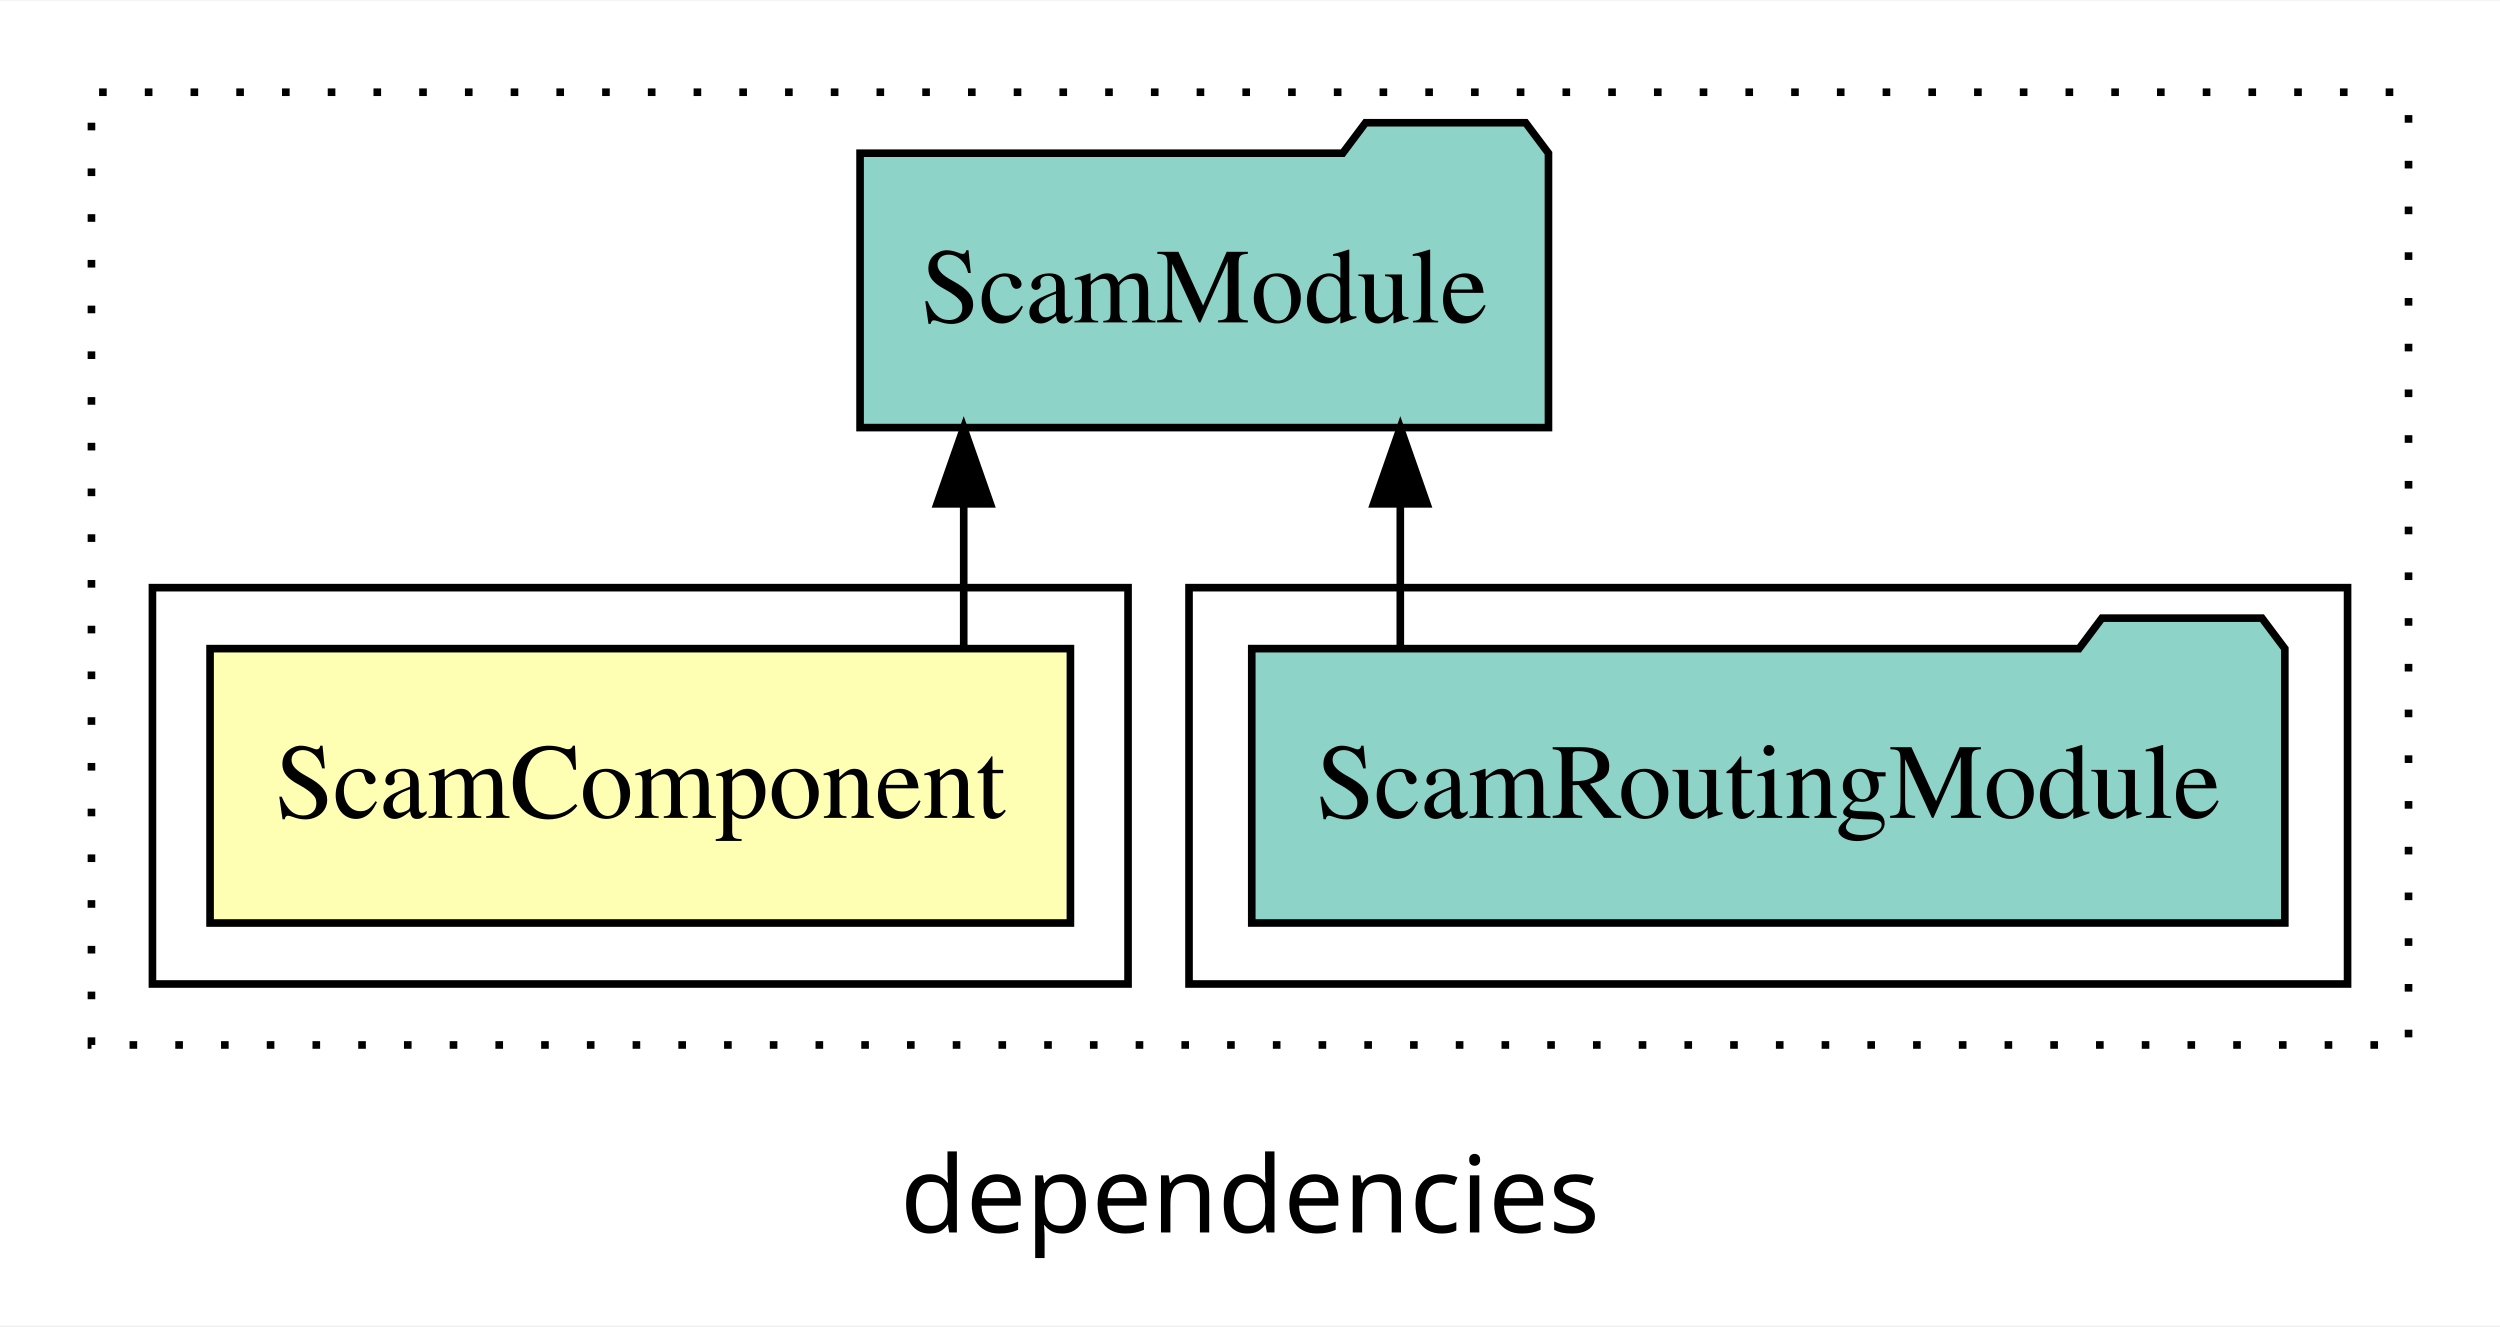
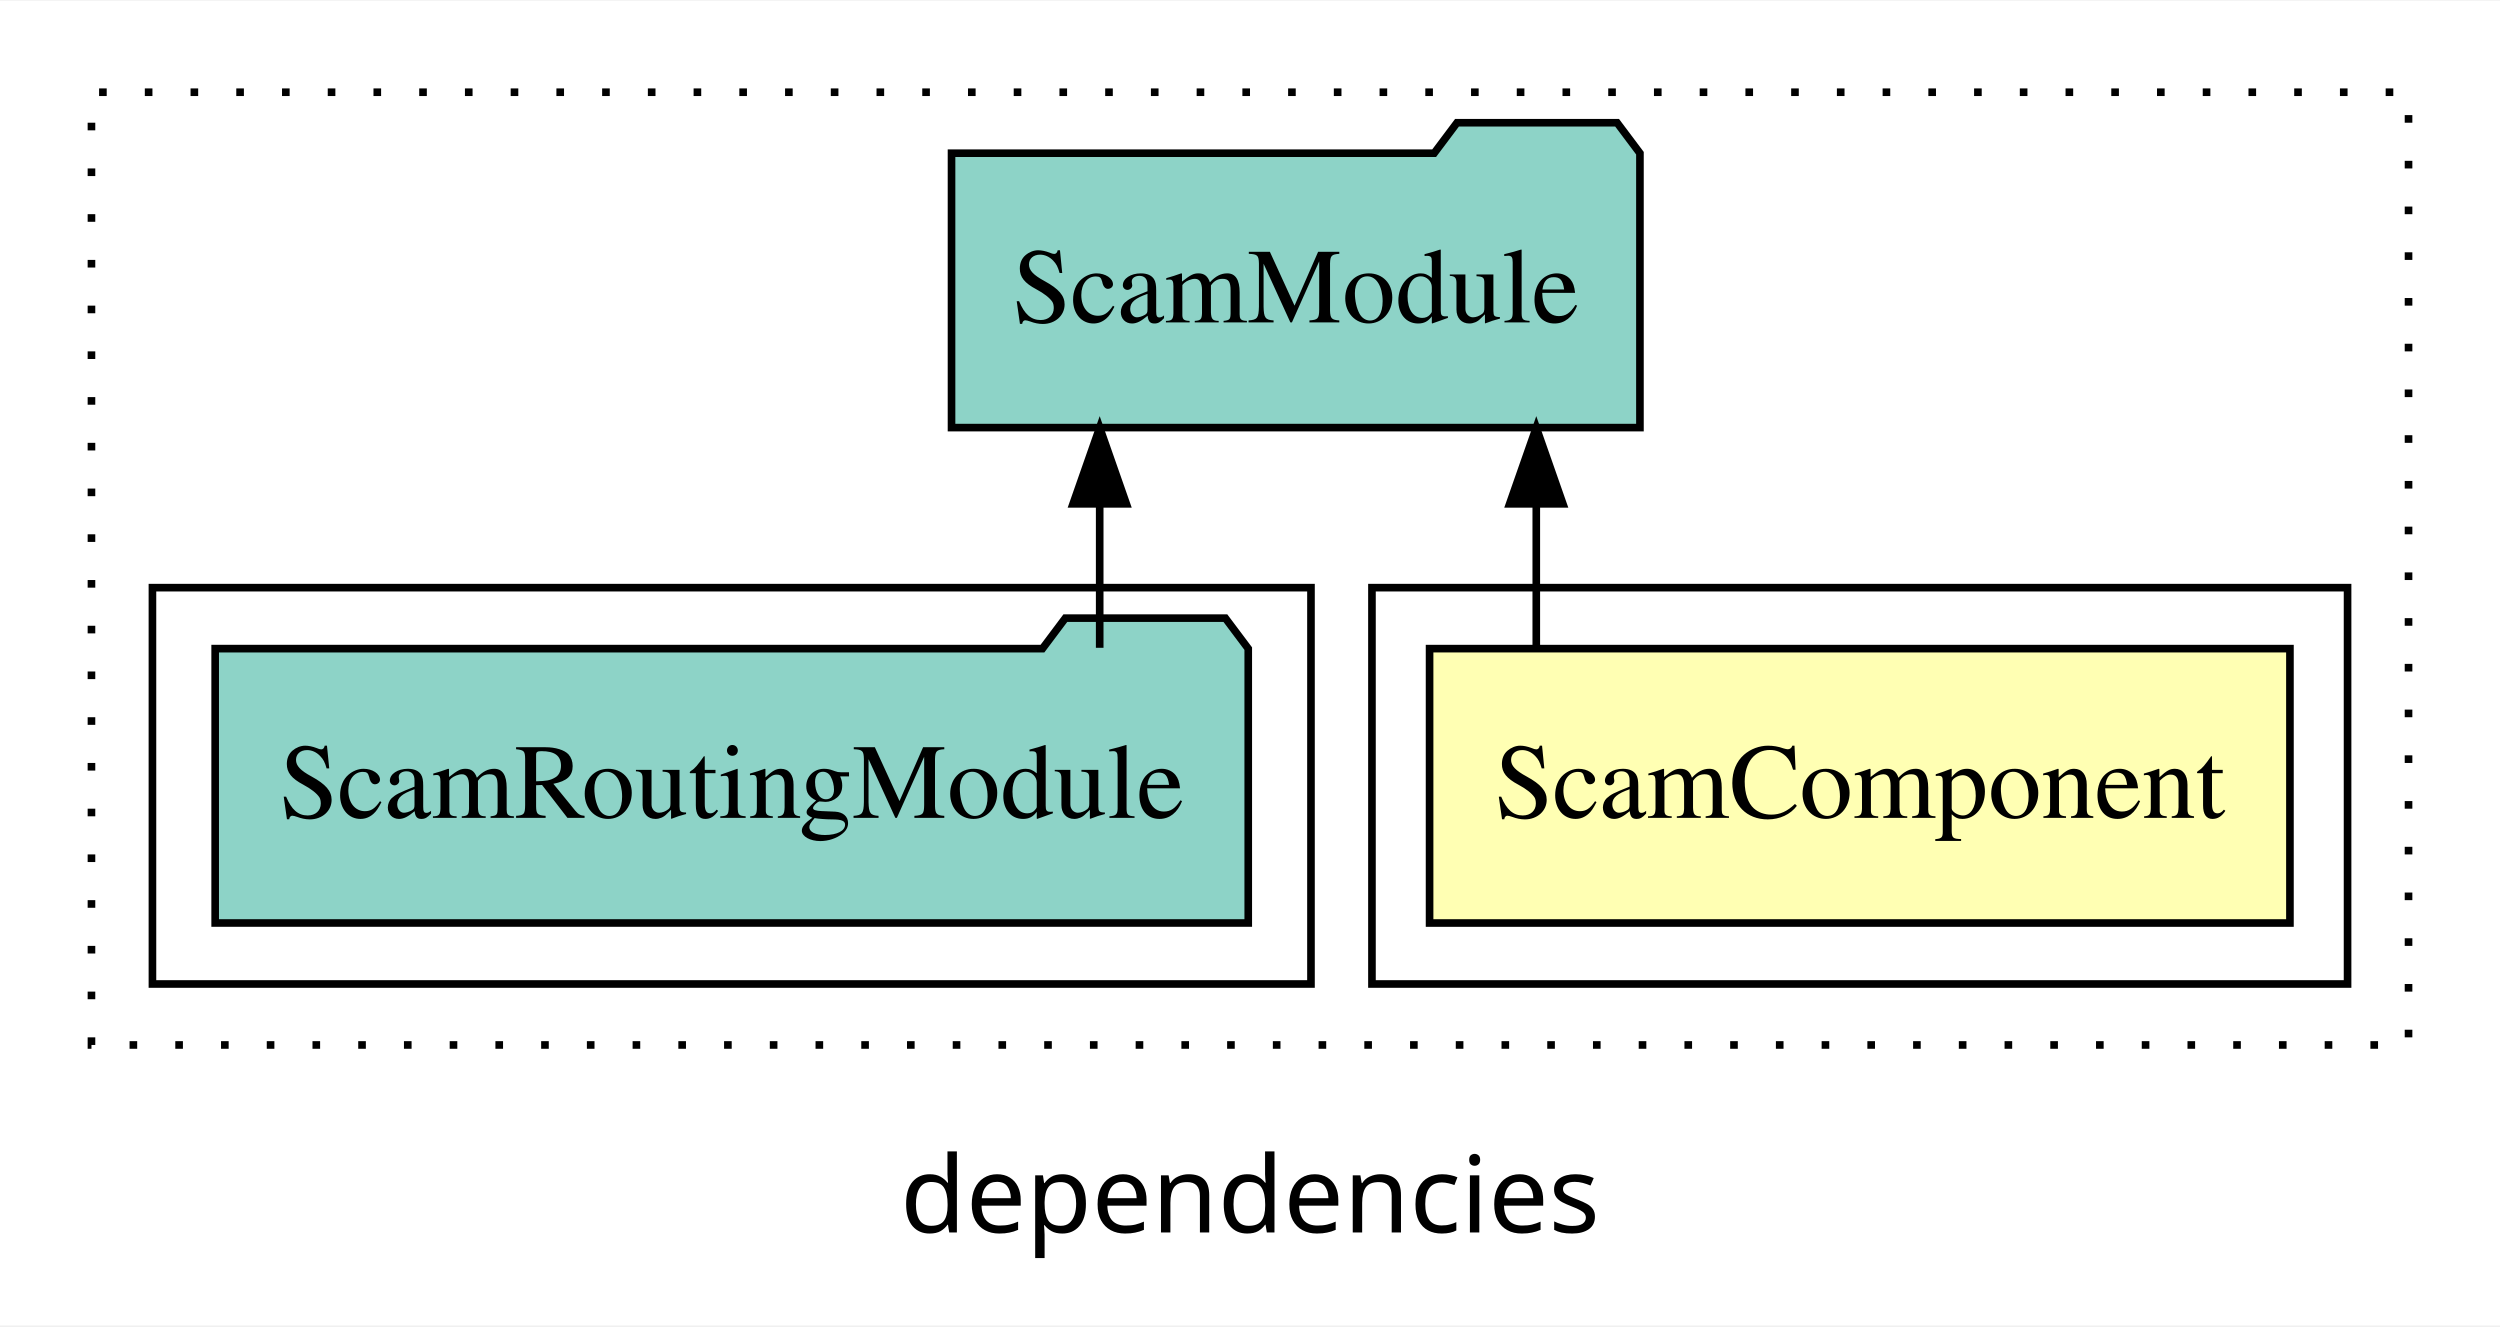
<svg xmlns="http://www.w3.org/2000/svg" width="328pt" height="174pt" viewBox="0.00 0.00 328.00 173.80">
  <g id="graph0" class="graph" transform="scale(1 1) rotate(0) translate(4 169.8)">
    <polygon fill="white" stroke="transparent" points="-4,4 -4,-169.8 324,-169.8 324,4 -4,4" />
    <text text-anchor="middle" x="160" y="-8.2" font-family="sans-serif" font-size="14.00">dependencies</text>
    <g id="clust1" class="cluster">
      <polygon fill="none" stroke="black" stroke-dasharray="1,5" points="8,-32.8 8,-157.8 312,-157.8 312,-32.8 8,-32.8" />
    </g>
+     <g id="clust2" class="cluster">
+       <polygon fill="none" stroke="black" points="176,-40.8 176,-92.8 304,-92.8 304,-40.8 176,-40.8" />
+     </g>
    <g id="clust4" class="cluster">
-       <polygon fill="none" stroke="black" points="152,-40.8 152,-92.8 304,-92.8 304,-40.8 152,-40.8" />
-     </g>
-     <g id="clust2" class="cluster">
-       <polygon fill="none" stroke="black" points="16,-40.8 16,-92.8 144,-92.8 144,-40.8 16,-40.8" />
+       <polygon fill="none" stroke="black" points="16,-40.8 16,-92.8 168,-92.8 168,-40.8 16,-40.8" />
    </g>
    <g id="node1" class="node">
-       <polygon fill="#ffffb3" stroke="black" points="136.44,-84.8 23.56,-84.8 23.56,-48.8 136.44,-48.8 136.44,-84.8" />
-       <text text-anchor="middle" x="80" y="-62.6" font-family="Times,serif" font-size="14.00">ScamComponent</text>
+       <polygon fill="#ffffb3" stroke="black" points="296.44,-84.8 183.56,-84.8 183.56,-48.8 296.44,-48.8 296.44,-84.8" />
+       <text text-anchor="middle" x="240" y="-62.6" font-family="Times,serif" font-size="14.00">ScamComponent</text>
    </g>
    <g id="node2" class="node">
-       <polygon fill="#8dd3c7" stroke="black" points="199.16,-149.8 196.16,-153.8 175.16,-153.8 172.16,-149.8 108.84,-149.8 108.84,-113.8 199.16,-113.8 199.16,-149.8" />
-       <text text-anchor="middle" x="154" y="-127.6" font-family="Times,serif" font-size="14.00">ScamModule</text>
+       <polygon fill="#8dd3c7" stroke="black" points="211.16,-149.8 208.16,-153.8 187.16,-153.8 184.16,-149.8 120.84,-149.8 120.84,-113.8 211.16,-113.8 211.16,-149.8" />
+       <text text-anchor="middle" x="166" y="-127.6" font-family="Times,serif" font-size="14.00">ScamModule</text>
    </g>
    <g id="edge1" class="edge">
-       <path fill="none" stroke="black" d="M122.44,-84.91C122.44,-84.91 122.44,-103.79 122.44,-103.79" />
-       <polygon fill="black" stroke="black" points="118.94,-103.79 122.44,-113.79 125.94,-103.79 118.94,-103.79" />
+       <path fill="none" stroke="black" d="M197.56,-84.91C197.56,-84.91 197.56,-103.79 197.56,-103.79" />
+       <polygon fill="black" stroke="black" points="194.06,-103.79 197.56,-113.79 201.06,-103.79 194.06,-103.79" />
    </g>
    <g id="node3" class="node">
-       <polygon fill="#8dd3c7" stroke="black" points="295.77,-84.8 292.77,-88.8 271.77,-88.8 268.77,-84.8 160.23,-84.8 160.23,-48.8 295.77,-48.8 295.77,-84.8" />
-       <text text-anchor="middle" x="228" y="-62.6" font-family="Times,serif" font-size="14.00">ScamRoutingModule</text>
+       <polygon fill="#8dd3c7" stroke="black" points="159.77,-84.8 156.77,-88.8 135.77,-88.8 132.77,-84.8 24.23,-84.8 24.23,-48.8 159.77,-48.8 159.77,-84.8" />
+       <text text-anchor="middle" x="92" y="-62.6" font-family="Times,serif" font-size="14.00">ScamRoutingModule</text>
    </g>
    <g id="edge2" class="edge">
-       <path fill="none" stroke="black" d="M179.72,-84.91C179.72,-84.91 179.72,-103.79 179.72,-103.79" />
-       <polygon fill="black" stroke="black" points="176.22,-103.79 179.72,-113.79 183.22,-103.79 176.22,-103.79" />
+       <path fill="none" stroke="black" d="M140.28,-84.91C140.28,-84.91 140.28,-103.79 140.28,-103.79" />
+       <polygon fill="black" stroke="black" points="136.78,-103.79 140.28,-113.79 143.78,-103.79 136.78,-103.79" />
    </g>
  </g>
</svg>
